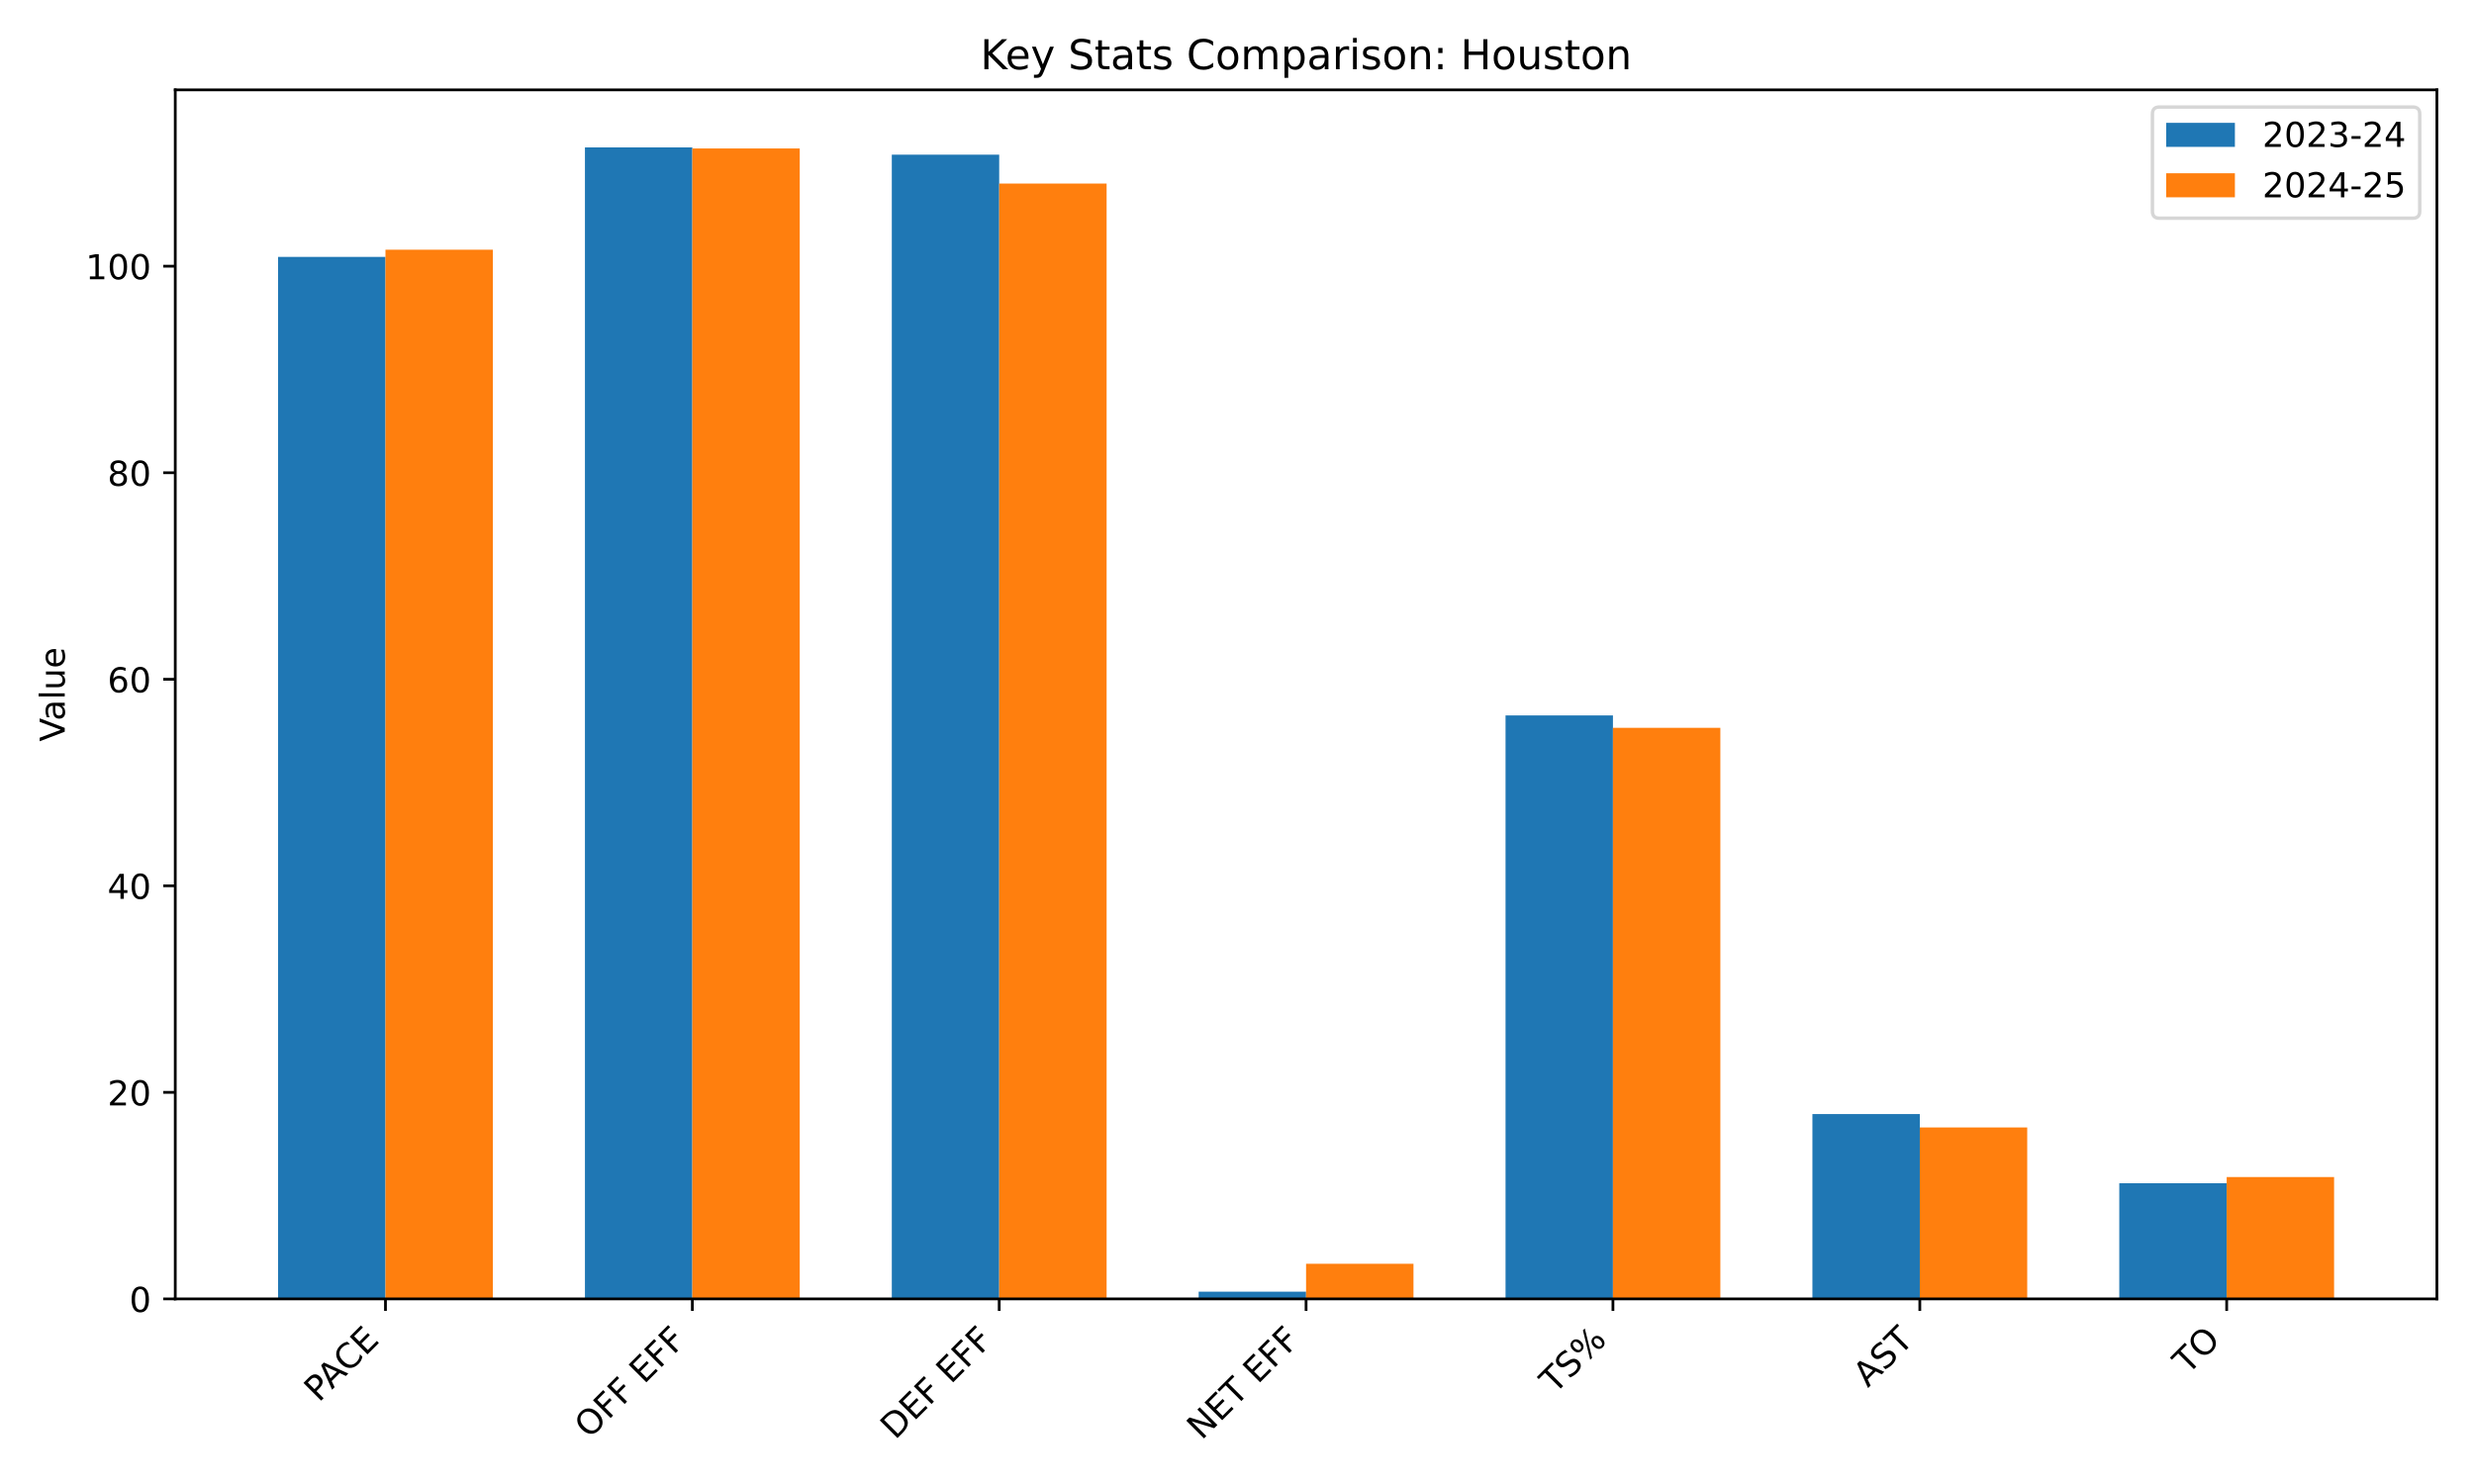
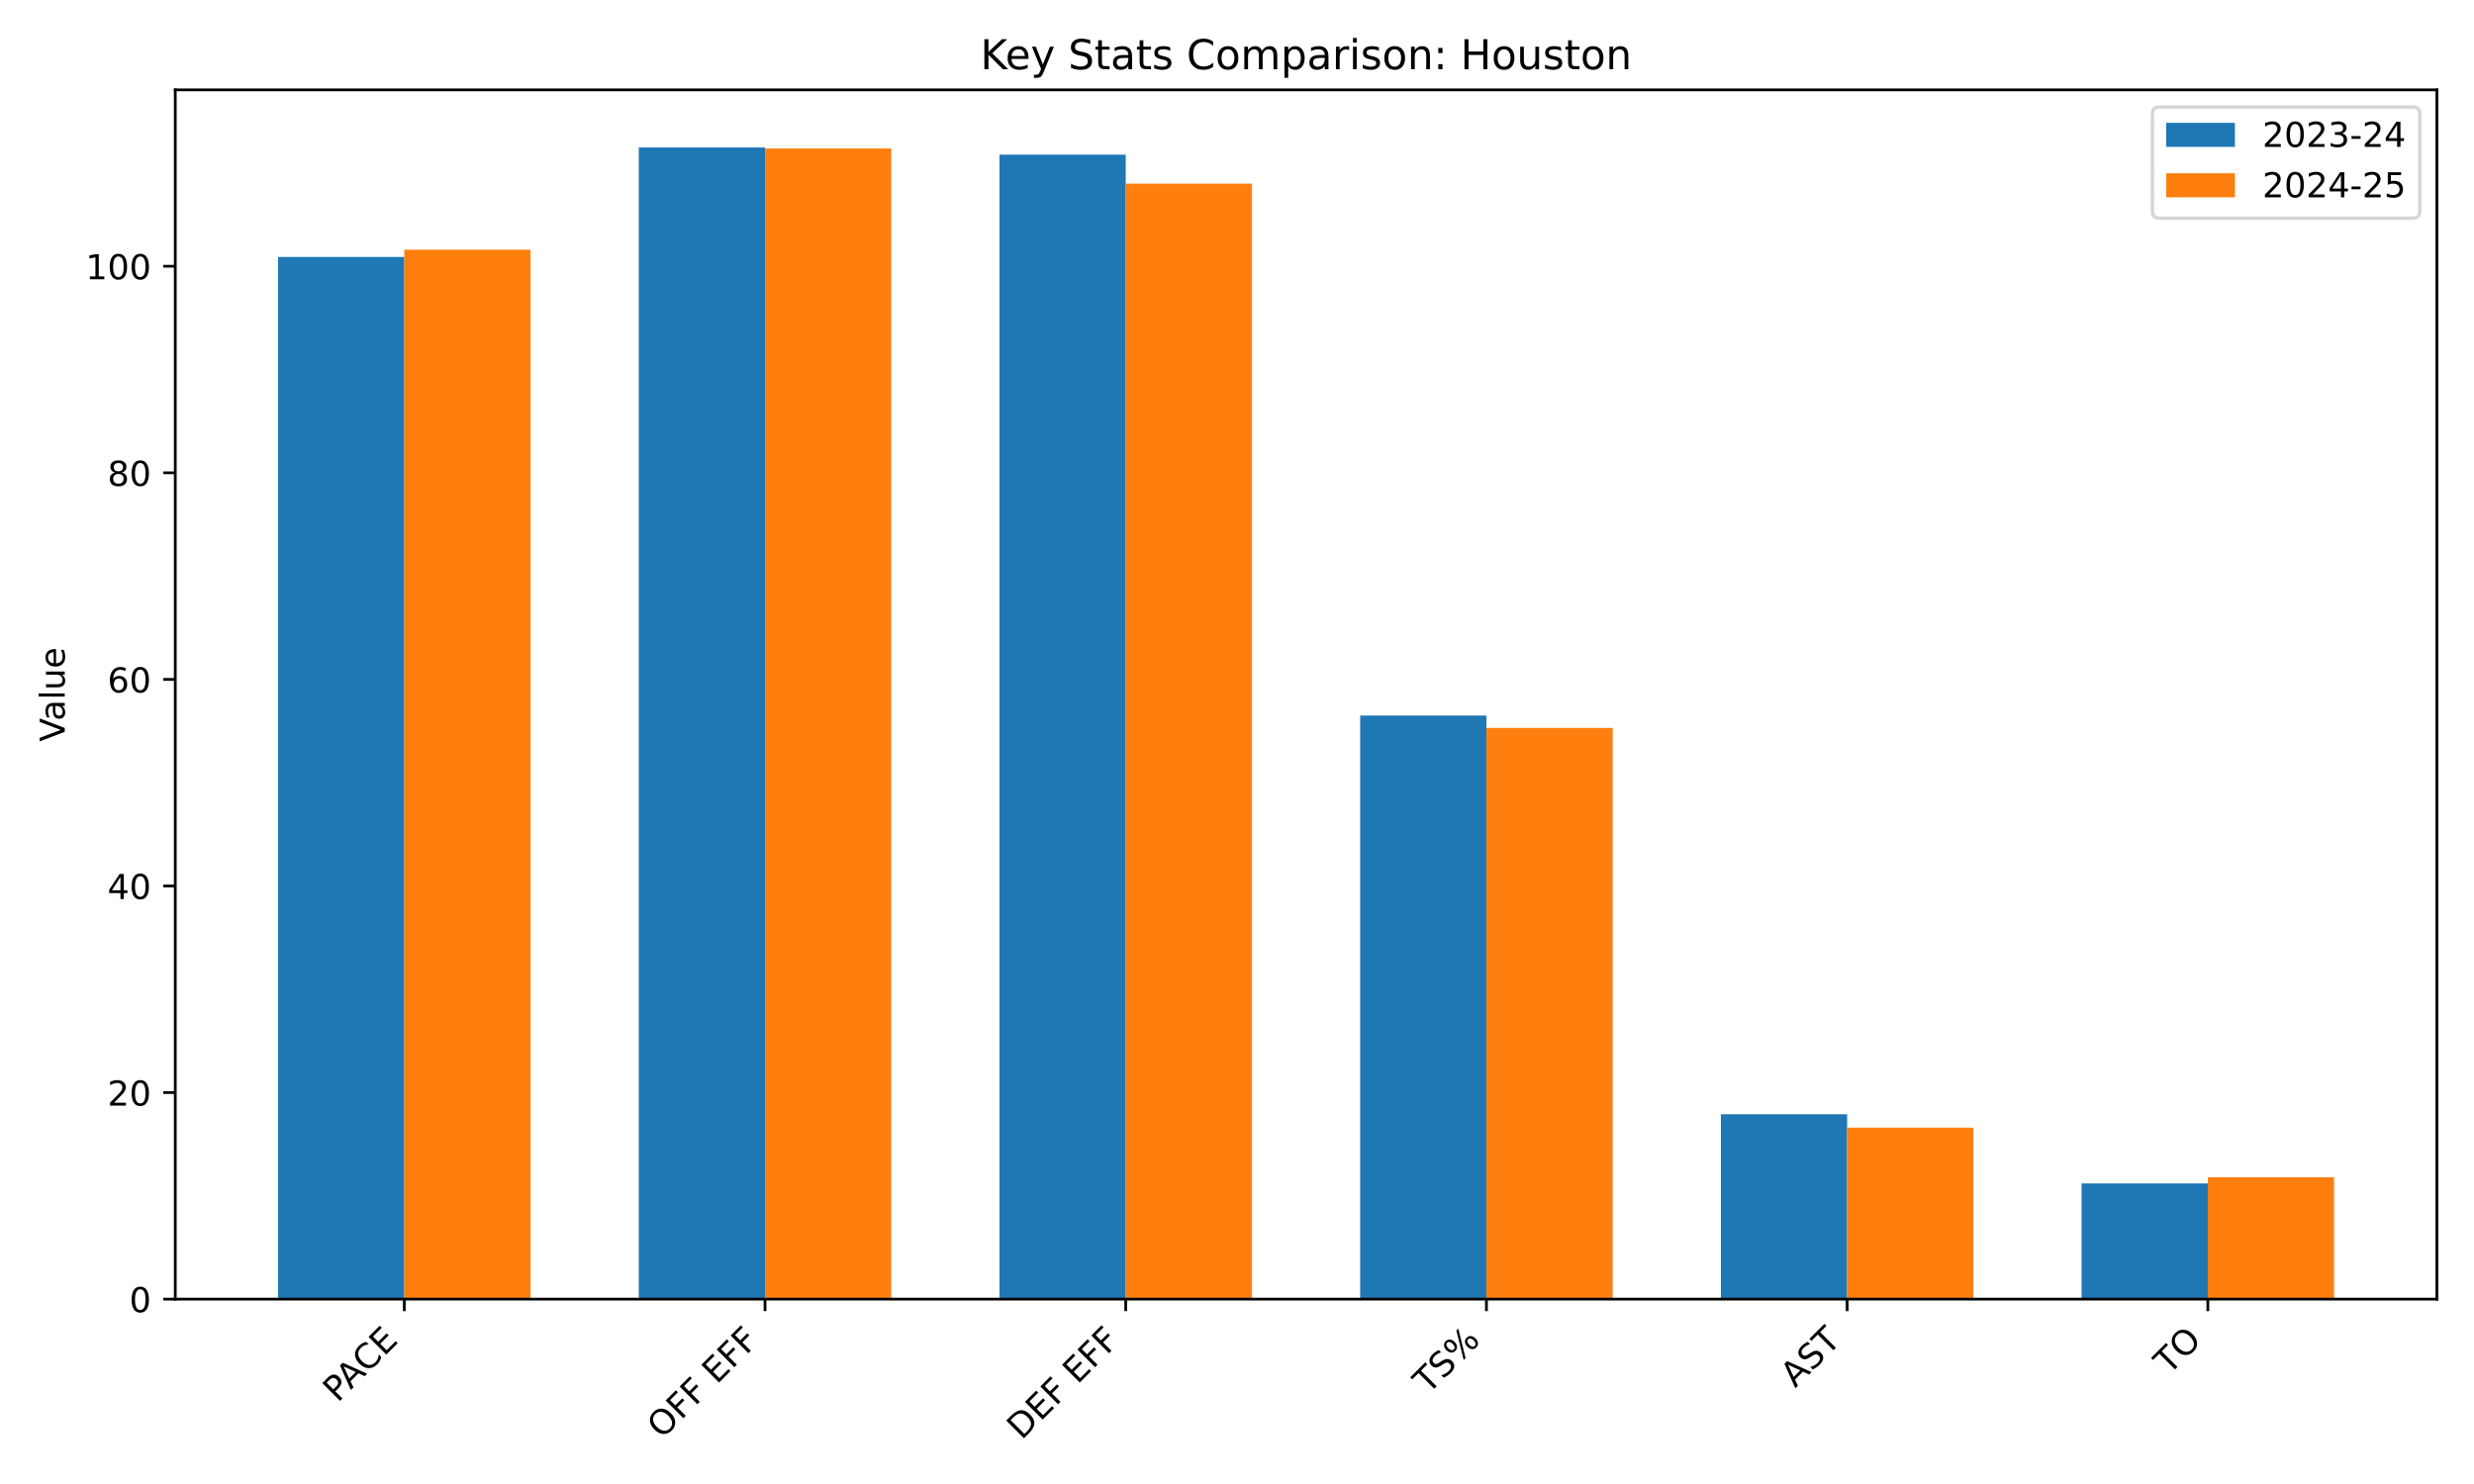
<svg xmlns="http://www.w3.org/2000/svg" xmlns:xlink="http://www.w3.org/1999/xlink" width="720pt" height="432pt" viewBox="0 0 720 432" version="1.1">
  <defs>
    <style type="text/css">*{stroke-linejoin: round; stroke-linecap: butt}</style>
  </defs>
  <g id="figure_1">
    <g id="patch_1">
      <path d="M 0 432  L 720 432  L 720 0  L 0 0  z " style="fill: #ffffff" />
    </g>
    <g id="axes_1">
      <g id="patch_2">
-         <path d="M 51.005 378.116  L 709.2 378.116  L 709.2 26.16  L 51.005 26.16  z " style="fill: #ffffff" />
+         <path d="M 51.005 378.18  L 709.2 378.18  L 709.2 26.16  L 51.005 26.16  z " style="fill: #ffffff" />
      </g>
      <g id="patch_3">
-         <path d="M 80.923 378.116  L 112.181 378.116  L 112.181 74.786  L 80.923 74.786  z " clip-path="url(#pa11c11e664)" style="fill: #1f77b4" />
+         <path d="M 80.923 378.18  L 117.664 378.18  L 117.664 74.795  L 80.923 74.795  z " clip-path="url(#pd65bf6d5e2)" style="fill: #1f77b4" />
      </g>
      <g id="patch_4">
-         <path d="M 170.23 378.116  L 201.488 378.116  L 201.488 42.92  L 170.23 42.92  z " clip-path="url(#pa11c11e664)" style="fill: #1f77b4" />
+         <path d="M 185.898 378.18  L 222.64 378.18  L 222.64 42.923  L 185.898 42.923  z " clip-path="url(#pd65bf6d5e2)" style="fill: #1f77b4" />
      </g>
      <g id="patch_5">
-         <path d="M 259.538 378.116  L 290.795 378.116  L 290.795 45.024  L 259.538 45.024  z " clip-path="url(#pa11c11e664)" style="fill: #1f77b4" />
+         <path d="M 290.874 378.18  L 327.615 378.18  L 327.615 45.028  L 290.874 45.028  z " clip-path="url(#pd65bf6d5e2)" style="fill: #1f77b4" />
      </g>
      <g id="patch_6">
-         <path d="M 348.845 378.116  L 380.103 378.116  L 380.103 376.012  L 348.845 376.012  z " clip-path="url(#pa11c11e664)" style="fill: #1f77b4" />
+         <path d="M 395.849 378.18  L 432.59 378.18  L 432.59 208.296  L 395.849 208.296  z " clip-path="url(#pd65bf6d5e2)" style="fill: #1f77b4" />
      </g>
      <g id="patch_7">
-         <path d="M 438.152 378.116  L 469.41 378.116  L 469.41 208.263  L 438.152 208.263  z " clip-path="url(#pa11c11e664)" style="fill: #1f77b4" />
+         <path d="M 500.824 378.18  L 537.565 378.18  L 537.565 324.358  L 500.824 324.358  z " clip-path="url(#pd65bf6d5e2)" style="fill: #1f77b4" />
      </g>
      <g id="patch_8">
-         <path d="M 527.46 378.116  L 558.717 378.116  L 558.717 324.305  L 527.46 324.305  z " clip-path="url(#pa11c11e664)" style="fill: #1f77b4" />
+         <path d="M 605.799 378.18  L 642.541 378.18  L 642.541 344.504  L 605.799 344.504  z " clip-path="url(#pd65bf6d5e2)" style="fill: #1f77b4" />
      </g>
      <g id="patch_9">
-         <path d="M 616.767 378.116  L 648.024 378.116  L 648.024 344.446  L 616.767 344.446  z " clip-path="url(#pa11c11e664)" style="fill: #1f77b4" />
+         <path d="M 117.664 378.18  L 154.406 378.18  L 154.406 72.69  L 117.664 72.69  z " clip-path="url(#pd65bf6d5e2)" style="fill: #ff7f0e" />
      </g>
      <g id="patch_10">
-         <path d="M 112.181 378.116  L 143.438 378.116  L 143.438 72.682  L 112.181 72.682  z " clip-path="url(#pa11c11e664)" style="fill: #ff7f0e" />
+         <path d="M 222.64 378.18  L 259.381 378.18  L 259.381 43.224  L 222.64 43.224  z " clip-path="url(#pd65bf6d5e2)" style="fill: #ff7f0e" />
      </g>
      <g id="patch_11">
-         <path d="M 201.488 378.116  L 232.745 378.116  L 232.745 43.22  L 201.488 43.22  z " clip-path="url(#pa11c11e664)" style="fill: #ff7f0e" />
+         <path d="M 327.615 378.18  L 364.356 378.18  L 364.356 53.447  L 327.615 53.447  z " clip-path="url(#pd65bf6d5e2)" style="fill: #ff7f0e" />
      </g>
      <g id="patch_12">
-         <path d="M 290.795 378.116  L 322.053 378.116  L 322.053 53.442  L 290.795 53.442  z " clip-path="url(#pa11c11e664)" style="fill: #ff7f0e" />
+         <path d="M 432.59 378.18  L 469.331 378.18  L 469.331 211.904  L 432.59 211.904  z " clip-path="url(#pd65bf6d5e2)" style="fill: #ff7f0e" />
      </g>
      <g id="patch_13">
-         <path d="M 380.103 378.116  L 411.36 378.116  L 411.36 367.895  L 380.103 367.895  z " clip-path="url(#pa11c11e664)" style="fill: #ff7f0e" />
+         <path d="M 537.565 378.18  L 574.307 378.18  L 574.307 328.267  L 537.565 328.267  z " clip-path="url(#pd65bf6d5e2)" style="fill: #ff7f0e" />
      </g>
      <g id="patch_14">
-         <path d="M 469.41 378.116  L 500.667 378.116  L 500.667 211.871  L 469.41 211.871  z " clip-path="url(#pa11c11e664)" style="fill: #ff7f0e" />
-       </g>
-       <g id="patch_15">
-         <path d="M 558.717 378.116  L 589.975 378.116  L 589.975 328.213  L 558.717 328.213  z " clip-path="url(#pa11c11e664)" style="fill: #ff7f0e" />
-       </g>
-       <g id="patch_16">
-         <path d="M 648.024 378.116  L 679.282 378.116  L 679.282 342.643  L 648.024 342.643  z " clip-path="url(#pa11c11e664)" style="fill: #ff7f0e" />
+         <path d="M 642.541 378.18  L 679.282 378.18  L 679.282 342.7  L 642.541 342.7  z " clip-path="url(#pd65bf6d5e2)" style="fill: #ff7f0e" />
      </g>
      <g id="matplotlib.axis_1">
        <g id="xtick_1">
          <g id="line2d_1">
            <defs>
-               <path id="mf150f13d73" d="M 0 0  L 0 3.5  " style="stroke: #000000; stroke-width: 0.8" />
-             </defs>
-             <g>
-               <use xlink:href="#mf150f13d73" x="112.181" y="378.116" style="stroke: #000000; stroke-width: 0.8" />
+               <path id="m85cea68c6e" d="M 0 0  L 0 3.5  " style="stroke: #000000; stroke-width: 0.8" />
+             </defs>
+             <g>
+               <use xlink:href="#m85cea68c6e" x="117.664" y="378.18" style="stroke: #000000; stroke-width: 0.8" />
            </g>
          </g>
          <g id="text_1">
-             <g transform="translate(92.77817 408.421) rotate(-45) scale(0.1 -0.1)">
+             <g transform="translate(98.26196 408.4847) rotate(-45) scale(0.1 -0.1)">
              <defs>
                <path id="DejaVuSans-50" d="M 1259 4147  L 1259 2394  L 2053 2394  Q 2494 2394 2734 2622  Q 2975 2850 2975 3272  Q 2975 3691 2734 3919  Q 2494 4147 2053 4147  L 1259 4147  z M 628 4666  L 2053 4666  Q 2838 4666 3239 4311  Q 3641 3956 3641 3272  Q 3641 2581 3239 2228  Q 2838 1875 2053 1875  L 1259 1875  L 1259 0  L 628 0  L 628 4666  z " transform="scale(0.015625)" />
                <path id="DejaVuSans-41" d="M 2188 4044  L 1331 1722  L 3047 1722  L 2188 4044  z M 1831 4666  L 2547 4666  L 4325 0  L 3669 0  L 3244 1197  L 1141 1197  L 716 0  L 50 0  L 1831 4666  z " transform="scale(0.015625)" />
                <path id="DejaVuSans-43" d="M 4122 4306  L 4122 3641  Q 3803 3938 3442 4084  Q 3081 4231 2675 4231  Q 1875 4231 1450 3742  Q 1025 3253 1025 2328  Q 1025 1406 1450 917  Q 1875 428 2675 428  Q 3081 428 3442 575  Q 3803 722 4122 1019  L 4122 359  Q 3791 134 3420 21  Q 3050 -91 2638 -91  Q 1578 -91 968 557  Q 359 1206 359 2328  Q 359 3453 968 4101  Q 1578 4750 2638 4750  Q 3056 4750 3426 4639  Q 3797 4528 4122 4306  z " transform="scale(0.015625)" />
                <path id="DejaVuSans-45" d="M 628 4666  L 3578 4666  L 3578 4134  L 1259 4134  L 1259 2753  L 3481 2753  L 3481 2222  L 1259 2222  L 1259 531  L 3634 531  L 3634 0  L 628 0  L 628 4666  z " transform="scale(0.015625)" />
              </defs>
              <use xlink:href="#DejaVuSans-50" />
              <use xlink:href="#DejaVuSans-41" transform="translate(53.92773 0)" />
              <use xlink:href="#DejaVuSans-43" transform="translate(120.5859 0)" />
              <use xlink:href="#DejaVuSans-45" transform="translate(190.4102 0)" />
            </g>
          </g>
        </g>
        <g id="xtick_2">
          <g id="line2d_2">
            <g>
-               <use xlink:href="#mf150f13d73" x="201.488" y="378.116" style="stroke: #000000; stroke-width: 0.8" />
+               <use xlink:href="#m85cea68c6e" x="222.64" y="378.18" style="stroke: #000000; stroke-width: 0.8" />
            </g>
          </g>
          <g id="text_2">
-             <g transform="translate(171.4678 419.0387) rotate(-45) scale(0.1 -0.1)">
+             <g transform="translate(192.6196 419.1023) rotate(-45) scale(0.1 -0.1)">
              <defs>
                <path id="DejaVuSans-4f" d="M 2522 4238  Q 1834 4238 1429 3725  Q 1025 3213 1025 2328  Q 1025 1447 1429 934  Q 1834 422 2522 422  Q 3209 422 3611 934  Q 4013 1447 4013 2328  Q 4013 3213 3611 3725  Q 3209 4238 2522 4238  z M 2522 4750  Q 3503 4750 4090 4092  Q 4678 3434 4678 2328  Q 4678 1225 4090 567  Q 3503 -91 2522 -91  Q 1538 -91 948 565  Q 359 1222 359 2328  Q 359 3434 948 4092  Q 1538 4750 2522 4750  z " transform="scale(0.015625)" />
                <path id="DejaVuSans-46" d="M 628 4666  L 3309 4666  L 3309 4134  L 1259 4134  L 1259 2759  L 3109 2759  L 3109 2228  L 1259 2228  L 1259 0  L 628 0  L 628 4666  z " transform="scale(0.015625)" />
                <path id="DejaVuSans-20" transform="scale(0.015625)" />
              </defs>
              <use xlink:href="#DejaVuSans-4f" />
              <use xlink:href="#DejaVuSans-46" transform="translate(78.71094 0)" />
              <use xlink:href="#DejaVuSans-46" transform="translate(136.2305 0)" />
              <use xlink:href="#DejaVuSans-20" transform="translate(193.75 0)" />
              <use xlink:href="#DejaVuSans-45" transform="translate(225.5371 0)" />
              <use xlink:href="#DejaVuSans-46" transform="translate(288.7207 0)" />
              <use xlink:href="#DejaVuSans-46" transform="translate(346.2402 0)" />
            </g>
          </g>
        </g>
        <g id="xtick_3">
          <g id="line2d_3">
            <g>
-               <use xlink:href="#mf150f13d73" x="290.795" y="378.116" style="stroke: #000000; stroke-width: 0.8" />
+               <use xlink:href="#m85cea68c6e" x="327.615" y="378.18" style="stroke: #000000; stroke-width: 0.8" />
            </g>
          </g>
          <g id="text_3">
-             <g transform="translate(260.4956 419.3182) rotate(-45) scale(0.1 -0.1)">
+             <g transform="translate(297.3153 419.3819) rotate(-45) scale(0.1 -0.1)">
              <defs>
                <path id="DejaVuSans-44" d="M 1259 4147  L 1259 519  L 2022 519  Q 2988 519 3436 956  Q 3884 1394 3884 2338  Q 3884 3275 3436 3711  Q 2988 4147 2022 4147  L 1259 4147  z M 628 4666  L 1925 4666  Q 3281 4666 3915 4102  Q 4550 3538 4550 2338  Q 4550 1131 3912 565  Q 3275 0 1925 0  L 628 0  L 628 4666  z " transform="scale(0.015625)" />
              </defs>
              <use xlink:href="#DejaVuSans-44" />
              <use xlink:href="#DejaVuSans-45" transform="translate(77.00195 0)" />
              <use xlink:href="#DejaVuSans-46" transform="translate(140.1855 0)" />
              <use xlink:href="#DejaVuSans-20" transform="translate(197.7051 0)" />
              <use xlink:href="#DejaVuSans-45" transform="translate(229.4922 0)" />
              <use xlink:href="#DejaVuSans-46" transform="translate(292.6758 0)" />
              <use xlink:href="#DejaVuSans-46" transform="translate(350.1953 0)" />
            </g>
          </g>
        </g>
        <g id="xtick_4">
          <g id="line2d_4">
            <g>
-               <use xlink:href="#mf150f13d73" x="380.103" y="378.116" style="stroke: #000000; stroke-width: 0.8" />
+               <use xlink:href="#m85cea68c6e" x="432.59" y="378.18" style="stroke: #000000; stroke-width: 0.8" />
            </g>
          </g>
          <g id="text_4">
-             <g transform="translate(349.7057 419.4154) rotate(-45) scale(0.1 -0.1)">
-               <defs>
-                 <path id="DejaVuSans-4e" d="M 628 4666  L 1478 4666  L 3547 763  L 3547 4666  L 4159 4666  L 4159 0  L 3309 0  L 1241 3903  L 1241 0  L 628 0  L 628 4666  z " transform="scale(0.015625)" />
+             <g transform="translate(415.5931 406.0794) rotate(-45) scale(0.1 -0.1)">
+               <defs>
                <path id="DejaVuSans-54" d="M -19 4666  L 3928 4666  L 3928 4134  L 2272 4134  L 2272 0  L 1638 0  L 1638 4134  L -19 4134  L -19 4666  z " transform="scale(0.015625)" />
-               </defs>
-               <use xlink:href="#DejaVuSans-4e" />
-               <use xlink:href="#DejaVuSans-45" transform="translate(74.80469 0)" />
-               <use xlink:href="#DejaVuSans-54" transform="translate(137.9883 0)" />
-               <use xlink:href="#DejaVuSans-20" transform="translate(199.0723 0)" />
-               <use xlink:href="#DejaVuSans-45" transform="translate(230.8594 0)" />
-               <use xlink:href="#DejaVuSans-46" transform="translate(294.043 0)" />
-               <use xlink:href="#DejaVuSans-46" transform="translate(351.5625 0)" />
-             </g>
-           </g>
-         </g>
-         <g id="xtick_5">
-           <g id="line2d_5">
-             <g>
-               <use xlink:href="#mf150f13d73" x="469.41" y="378.116" style="stroke: #000000; stroke-width: 0.8" />
-             </g>
-           </g>
-           <g id="text_5">
-             <g transform="translate(452.4127 406.0158) rotate(-45) scale(0.1 -0.1)">
-               <defs>
                <path id="DejaVuSans-53" d="M 3425 4513  L 3425 3897  Q 3066 4069 2747 4153  Q 2428 4238 2131 4238  Q 1616 4238 1336 4038  Q 1056 3838 1056 3469  Q 1056 3159 1242 3001  Q 1428 2844 1947 2747  L 2328 2669  Q 3034 2534 3370 2195  Q 3706 1856 3706 1288  Q 3706 609 3251 259  Q 2797 -91 1919 -91  Q 1588 -91 1214 -16  Q 841 59 441 206  L 441 856  Q 825 641 1194 531  Q 1563 422 1919 422  Q 2459 422 2753 634  Q 3047 847 3047 1241  Q 3047 1584 2836 1778  Q 2625 1972 2144 2069  L 1759 2144  Q 1053 2284 737 2584  Q 422 2884 422 3419  Q 422 4038 858 4394  Q 1294 4750 2059 4750  Q 2388 4750 2728 4690  Q 3069 4631 3425 4513  z " transform="scale(0.015625)" />
                <path id="DejaVuSans-25" d="M 4653 2053  Q 4381 2053 4226 1822  Q 4072 1591 4072 1178  Q 4072 772 4226 539  Q 4381 306 4653 306  Q 4919 306 5073 539  Q 5228 772 5228 1178  Q 5228 1588 5073 1820  Q 4919 2053 4653 2053  z M 4653 2450  Q 5147 2450 5437 2106  Q 5728 1763 5728 1178  Q 5728 594 5436 251  Q 5144 -91 4653 -91  Q 4153 -91 3862 251  Q 3572 594 3572 1178  Q 3572 1766 3864 2108  Q 4156 2450 4653 2450  z M 1428 4353  Q 1159 4353 1004 4120  Q 850 3888 850 3481  Q 850 3069 1003 2837  Q 1156 2606 1428 2606  Q 1700 2606 1854 2837  Q 2009 3069 2009 3481  Q 2009 3884 1853 4118  Q 1697 4353 1428 4353  z M 4250 4750  L 4750 4750  L 1831 -91  L 1331 -91  L 4250 4750  z M 1428 4750  Q 1922 4750 2215 4408  Q 2509 4066 2509 3481  Q 2509 2891 2217 2550  Q 1925 2209 1428 2209  Q 931 2209 642 2551  Q 353 2894 353 3481  Q 353 4063 643 4406  Q 934 4750 1428 4750  z " transform="scale(0.015625)" />
              </defs>
              <use xlink:href="#DejaVuSans-54" />
              <use xlink:href="#DejaVuSans-53" transform="translate(61.08398 0)" />
              <use xlink:href="#DejaVuSans-25" transform="translate(124.5605 0)" />
            </g>
          </g>
        </g>
-         <g id="xtick_6">
-           <g id="line2d_6">
-             <g>
-               <use xlink:href="#mf150f13d73" x="558.717" y="378.116" style="stroke: #000000; stroke-width: 0.8" />
-             </g>
-           </g>
-           <g id="text_6">
-             <g transform="translate(543.6016 404.1342) rotate(-45) scale(0.1 -0.1)">
+         <g id="xtick_5">
+           <g id="line2d_5">
+             <g>
+               <use xlink:href="#m85cea68c6e" x="537.565" y="378.18" style="stroke: #000000; stroke-width: 0.8" />
+             </g>
+           </g>
+           <g id="text_5">
+             <g transform="translate(522.4499 404.1978) rotate(-45) scale(0.1 -0.1)">
              <use xlink:href="#DejaVuSans-41" />
              <use xlink:href="#DejaVuSans-53" transform="translate(68.4082 0)" />
              <use xlink:href="#DejaVuSans-54" transform="translate(131.8848 0)" />
            </g>
          </g>
        </g>
-         <g id="xtick_7">
-           <g id="line2d_7">
-             <g>
-               <use xlink:href="#mf150f13d73" x="648.024" y="378.116" style="stroke: #000000; stroke-width: 0.8" />
-             </g>
-           </g>
-           <g id="text_7">
-             <g transform="translate(636.6688 400.3744) rotate(-45) scale(0.1 -0.1)">
+         <g id="xtick_6">
+           <g id="line2d_6">
+             <g>
+               <use xlink:href="#m85cea68c6e" x="642.541" y="378.18" style="stroke: #000000; stroke-width: 0.8" />
+             </g>
+           </g>
+           <g id="text_6">
+             <g transform="translate(631.185 400.438) rotate(-45) scale(0.1 -0.1)">
              <use xlink:href="#DejaVuSans-54" />
              <use xlink:href="#DejaVuSans-4f" transform="translate(61.08398 0)" />
            </g>
          </g>
        </g>
      </g>
      <g id="matplotlib.axis_2">
        <g id="ytick_1">
+           <g id="line2d_7">
+             <defs>
+               <path id="m87bd75da89" d="M 0 0  L -3.5 0  " style="stroke: #000000; stroke-width: 0.8" />
+             </defs>
+             <g>
+               <use xlink:href="#m87bd75da89" x="51.005" y="378.18" style="stroke: #000000; stroke-width: 0.8" />
+             </g>
+           </g>
+           <g id="text_7">
+             <g transform="translate(37.6425 381.9792) scale(0.1 -0.1)">
+               <defs>
+                 <path id="DejaVuSans-30" d="M 2034 4250  Q 1547 4250 1301 3770  Q 1056 3291 1056 2328  Q 1056 1369 1301 889  Q 1547 409 2034 409  Q 2525 409 2770 889  Q 3016 1369 3016 2328  Q 3016 3291 2770 3770  Q 2525 4250 2034 4250  z M 2034 4750  Q 2819 4750 3233 4129  Q 3647 3509 3647 2328  Q 3647 1150 3233 529  Q 2819 -91 2034 -91  Q 1250 -91 836 529  Q 422 1150 422 2328  Q 422 3509 836 4129  Q 1250 4750 2034 4750  z " transform="scale(0.015625)" />
+               </defs>
+               <use xlink:href="#DejaVuSans-30" />
+             </g>
+           </g>
+         </g>
+         <g id="ytick_2">
          <g id="line2d_8">
-             <defs>
-               <path id="m38388522ef" d="M 0 0  L -3.5 0  " style="stroke: #000000; stroke-width: 0.8" />
-             </defs>
-             <g>
-               <use xlink:href="#m38388522ef" x="51.005" y="378.116" style="stroke: #000000; stroke-width: 0.8" />
+             <g>
+               <use xlink:href="#m87bd75da89" x="51.005" y="318.044" style="stroke: #000000; stroke-width: 0.8" />
            </g>
          </g>
          <g id="text_8">
-             <g transform="translate(37.6425 381.9156) scale(0.1 -0.1)">
-               <defs>
-                 <path id="DejaVuSans-30" d="M 2034 4250  Q 1547 4250 1301 3770  Q 1056 3291 1056 2328  Q 1056 1369 1301 889  Q 1547 409 2034 409  Q 2525 409 2770 889  Q 3016 1369 3016 2328  Q 3016 3291 2770 3770  Q 2525 4250 2034 4250  z M 2034 4750  Q 2819 4750 3233 4129  Q 3647 3509 3647 2328  Q 3647 1150 3233 529  Q 2819 -91 2034 -91  Q 1250 -91 836 529  Q 422 1150 422 2328  Q 422 3509 836 4129  Q 1250 4750 2034 4750  z " transform="scale(0.015625)" />
-               </defs>
-               <use xlink:href="#DejaVuSans-30" />
-             </g>
-           </g>
-         </g>
-         <g id="ytick_2">
+             <g transform="translate(31.28 321.8434) scale(0.1 -0.1)">
+               <defs>
+                 <path id="DejaVuSans-32" d="M 1228 531  L 3431 531  L 3431 0  L 469 0  L 469 531  Q 828 903 1448 1529  Q 2069 2156 2228 2338  Q 2531 2678 2651 2914  Q 2772 3150 2772 3378  Q 2772 3750 2511 3984  Q 2250 4219 1831 4219  Q 1534 4219 1204 4116  Q 875 4013 500 3803  L 500 4441  Q 881 4594 1212 4672  Q 1544 4750 1819 4750  Q 2544 4750 2975 4387  Q 3406 4025 3406 3419  Q 3406 3131 3298 2873  Q 3191 2616 2906 2266  Q 2828 2175 2409 1742  Q 1991 1309 1228 531  z " transform="scale(0.015625)" />
+               </defs>
+               <use xlink:href="#DejaVuSans-32" />
+               <use xlink:href="#DejaVuSans-30" transform="translate(63.62305 0)" />
+             </g>
+           </g>
+         </g>
+         <g id="ytick_3">
          <g id="line2d_9">
            <g>
-               <use xlink:href="#m38388522ef" x="51.005" y="317.991" style="stroke: #000000; stroke-width: 0.8" />
+               <use xlink:href="#m87bd75da89" x="51.005" y="257.908" style="stroke: #000000; stroke-width: 0.8" />
            </g>
          </g>
          <g id="text_9">
-             <g transform="translate(31.28 321.7906) scale(0.1 -0.1)">
-               <defs>
-                 <path id="DejaVuSans-32" d="M 1228 531  L 3431 531  L 3431 0  L 469 0  L 469 531  Q 828 903 1448 1529  Q 2069 2156 2228 2338  Q 2531 2678 2651 2914  Q 2772 3150 2772 3378  Q 2772 3750 2511 3984  Q 2250 4219 1831 4219  Q 1534 4219 1204 4116  Q 875 4013 500 3803  L 500 4441  Q 881 4594 1212 4672  Q 1544 4750 1819 4750  Q 2544 4750 2975 4387  Q 3406 4025 3406 3419  Q 3406 3131 3298 2873  Q 3191 2616 2906 2266  Q 2828 2175 2409 1742  Q 1991 1309 1228 531  z " transform="scale(0.015625)" />
-               </defs>
-               <use xlink:href="#DejaVuSans-32" />
-               <use xlink:href="#DejaVuSans-30" transform="translate(63.62305 0)" />
-             </g>
-           </g>
-         </g>
-         <g id="ytick_3">
+             <g transform="translate(31.28 261.7076) scale(0.1 -0.1)">
+               <defs>
+                 <path id="DejaVuSans-34" d="M 2419 4116  L 825 1625  L 2419 1625  L 2419 4116  z M 2253 4666  L 3047 4666  L 3047 1625  L 3713 1625  L 3713 1100  L 3047 1100  L 3047 0  L 2419 0  L 2419 1100  L 313 1100  L 313 1709  L 2253 4666  z " transform="scale(0.015625)" />
+               </defs>
+               <use xlink:href="#DejaVuSans-34" />
+               <use xlink:href="#DejaVuSans-30" transform="translate(63.62305 0)" />
+             </g>
+           </g>
+         </g>
+         <g id="ytick_4">
          <g id="line2d_10">
            <g>
-               <use xlink:href="#m38388522ef" x="51.005" y="257.866" style="stroke: #000000; stroke-width: 0.8" />
+               <use xlink:href="#m87bd75da89" x="51.005" y="197.773" style="stroke: #000000; stroke-width: 0.8" />
            </g>
          </g>
          <g id="text_10">
-             <g transform="translate(31.28 261.6657) scale(0.1 -0.1)">
-               <defs>
-                 <path id="DejaVuSans-34" d="M 2419 4116  L 825 1625  L 2419 1625  L 2419 4116  z M 2253 4666  L 3047 4666  L 3047 1625  L 3713 1625  L 3713 1100  L 3047 1100  L 3047 0  L 2419 0  L 2419 1100  L 313 1100  L 313 1709  L 2253 4666  z " transform="scale(0.015625)" />
-               </defs>
-               <use xlink:href="#DejaVuSans-34" />
-               <use xlink:href="#DejaVuSans-30" transform="translate(63.62305 0)" />
-             </g>
-           </g>
-         </g>
-         <g id="ytick_4">
+             <g transform="translate(31.28 201.5718) scale(0.1 -0.1)">
+               <defs>
+                 <path id="DejaVuSans-36" d="M 2113 2584  Q 1688 2584 1439 2293  Q 1191 2003 1191 1497  Q 1191 994 1439 701  Q 1688 409 2113 409  Q 2538 409 2786 701  Q 3034 994 3034 1497  Q 3034 2003 2786 2293  Q 2538 2584 2113 2584  z M 3366 4563  L 3366 3988  Q 3128 4100 2886 4159  Q 2644 4219 2406 4219  Q 1781 4219 1451 3797  Q 1122 3375 1075 2522  Q 1259 2794 1537 2939  Q 1816 3084 2150 3084  Q 2853 3084 3261 2657  Q 3669 2231 3669 1497  Q 3669 778 3244 343  Q 2819 -91 2113 -91  Q 1303 -91 875 529  Q 447 1150 447 2328  Q 447 3434 972 4092  Q 1497 4750 2381 4750  Q 2619 4750 2861 4703  Q 3103 4656 3366 4563  z " transform="scale(0.015625)" />
+               </defs>
+               <use xlink:href="#DejaVuSans-36" />
+               <use xlink:href="#DejaVuSans-30" transform="translate(63.62305 0)" />
+             </g>
+           </g>
+         </g>
+         <g id="ytick_5">
          <g id="line2d_11">
            <g>
-               <use xlink:href="#m38388522ef" x="51.005" y="197.742" style="stroke: #000000; stroke-width: 0.8" />
+               <use xlink:href="#m87bd75da89" x="51.005" y="137.637" style="stroke: #000000; stroke-width: 0.8" />
            </g>
          </g>
          <g id="text_11">
-             <g transform="translate(31.28 201.5408) scale(0.1 -0.1)">
-               <defs>
-                 <path id="DejaVuSans-36" d="M 2113 2584  Q 1688 2584 1439 2293  Q 1191 2003 1191 1497  Q 1191 994 1439 701  Q 1688 409 2113 409  Q 2538 409 2786 701  Q 3034 994 3034 1497  Q 3034 2003 2786 2293  Q 2538 2584 2113 2584  z M 3366 4563  L 3366 3988  Q 3128 4100 2886 4159  Q 2644 4219 2406 4219  Q 1781 4219 1451 3797  Q 1122 3375 1075 2522  Q 1259 2794 1537 2939  Q 1816 3084 2150 3084  Q 2853 3084 3261 2657  Q 3669 2231 3669 1497  Q 3669 778 3244 343  Q 2819 -91 2113 -91  Q 1303 -91 875 529  Q 447 1150 447 2328  Q 447 3434 972 4092  Q 1497 4750 2381 4750  Q 2619 4750 2861 4703  Q 3103 4656 3366 4563  z " transform="scale(0.015625)" />
-               </defs>
-               <use xlink:href="#DejaVuSans-36" />
-               <use xlink:href="#DejaVuSans-30" transform="translate(63.62305 0)" />
-             </g>
-           </g>
-         </g>
-         <g id="ytick_5">
+             <g transform="translate(31.28 141.436) scale(0.1 -0.1)">
+               <defs>
+                 <path id="DejaVuSans-38" d="M 2034 2216  Q 1584 2216 1326 1975  Q 1069 1734 1069 1313  Q 1069 891 1326 650  Q 1584 409 2034 409  Q 2484 409 2743 651  Q 3003 894 3003 1313  Q 3003 1734 2745 1975  Q 2488 2216 2034 2216  z M 1403 2484  Q 997 2584 770 2862  Q 544 3141 544 3541  Q 544 4100 942 4425  Q 1341 4750 2034 4750  Q 2731 4750 3128 4425  Q 3525 4100 3525 3541  Q 3525 3141 3298 2862  Q 3072 2584 2669 2484  Q 3125 2378 3379 2068  Q 3634 1759 3634 1313  Q 3634 634 3220 271  Q 2806 -91 2034 -91  Q 1263 -91 848 271  Q 434 634 434 1313  Q 434 1759 690 2068  Q 947 2378 1403 2484  z M 1172 3481  Q 1172 3119 1398 2916  Q 1625 2713 2034 2713  Q 2441 2713 2670 2916  Q 2900 3119 2900 3481  Q 2900 3844 2670 4047  Q 2441 4250 2034 4250  Q 1625 4250 1398 4047  Q 1172 3844 1172 3481  z " transform="scale(0.015625)" />
+               </defs>
+               <use xlink:href="#DejaVuSans-38" />
+               <use xlink:href="#DejaVuSans-30" transform="translate(63.62305 0)" />
+             </g>
+           </g>
+         </g>
+         <g id="ytick_6">
          <g id="line2d_12">
            <g>
-               <use xlink:href="#m38388522ef" x="51.005" y="137.617" style="stroke: #000000; stroke-width: 0.8" />
+               <use xlink:href="#m87bd75da89" x="51.005" y="77.501" style="stroke: #000000; stroke-width: 0.8" />
            </g>
          </g>
          <g id="text_12">
-             <g transform="translate(31.28 141.4158) scale(0.1 -0.1)">
-               <defs>
-                 <path id="DejaVuSans-38" d="M 2034 2216  Q 1584 2216 1326 1975  Q 1069 1734 1069 1313  Q 1069 891 1326 650  Q 1584 409 2034 409  Q 2484 409 2743 651  Q 3003 894 3003 1313  Q 3003 1734 2745 1975  Q 2488 2216 2034 2216  z M 1403 2484  Q 997 2584 770 2862  Q 544 3141 544 3541  Q 544 4100 942 4425  Q 1341 4750 2034 4750  Q 2731 4750 3128 4425  Q 3525 4100 3525 3541  Q 3525 3141 3298 2862  Q 3072 2584 2669 2484  Q 3125 2378 3379 2068  Q 3634 1759 3634 1313  Q 3634 634 3220 271  Q 2806 -91 2034 -91  Q 1263 -91 848 271  Q 434 634 434 1313  Q 434 1759 690 2068  Q 947 2378 1403 2484  z M 1172 3481  Q 1172 3119 1398 2916  Q 1625 2713 2034 2713  Q 2441 2713 2670 2916  Q 2900 3119 2900 3481  Q 2900 3844 2670 4047  Q 2441 4250 2034 4250  Q 1625 4250 1398 4047  Q 1172 3844 1172 3481  z " transform="scale(0.015625)" />
-               </defs>
-               <use xlink:href="#DejaVuSans-38" />
-               <use xlink:href="#DejaVuSans-30" transform="translate(63.62305 0)" />
-             </g>
-           </g>
-         </g>
-         <g id="ytick_6">
-           <g id="line2d_13">
-             <g>
-               <use xlink:href="#m38388522ef" x="51.005" y="77.492" style="stroke: #000000; stroke-width: 0.8" />
-             </g>
-           </g>
-           <g id="text_13">
-             <g transform="translate(24.9175 81.29088) scale(0.1 -0.1)">
+             <g transform="translate(24.9175 81.30016) scale(0.1 -0.1)">
              <defs>
                <path id="DejaVuSans-31" d="M 794 531  L 1825 531  L 1825 4091  L 703 3866  L 703 4441  L 1819 4666  L 2450 4666  L 2450 531  L 3481 531  L 3481 0  L 794 0  L 794 531  z " transform="scale(0.015625)" />
              </defs>
              <use xlink:href="#DejaVuSans-31" />
              <use xlink:href="#DejaVuSans-30" transform="translate(63.62305 0)" />
              <use xlink:href="#DejaVuSans-30" transform="translate(127.2461 0)" />
            </g>
          </g>
        </g>
-         <g id="text_14">
-           <g transform="translate(18.83781 215.8694) rotate(-90) scale(0.1 -0.1)">
+         <g id="text_13">
+           <g transform="translate(18.83781 215.9012) rotate(-90) scale(0.1 -0.1)">
            <defs>
              <path id="DejaVuSans-56" d="M 1831 0  L 50 4666  L 709 4666  L 2188 738  L 3669 4666  L 4325 4666  L 2547 0  L 1831 0  z " transform="scale(0.015625)" />
              <path id="DejaVuSans-61" d="M 2194 1759  Q 1497 1759 1228 1600  Q 959 1441 959 1056  Q 959 750 1161 570  Q 1363 391 1709 391  Q 2188 391 2477 730  Q 2766 1069 2766 1631  L 2766 1759  L 2194 1759  z M 3341 1997  L 3341 0  L 2766 0  L 2766 531  Q 2569 213 2275 61  Q 1981 -91 1556 -91  Q 1019 -91 701 211  Q 384 513 384 1019  Q 384 1609 779 1909  Q 1175 2209 1959 2209  L 2766 2209  L 2766 2266  Q 2766 2663 2505 2880  Q 2244 3097 1772 3097  Q 1472 3097 1187 3025  Q 903 2953 641 2809  L 641 3341  Q 956 3463 1253 3523  Q 1550 3584 1831 3584  Q 2591 3584 2966 3190  Q 3341 2797 3341 1997  z " transform="scale(0.015625)" />
              <path id="DejaVuSans-6c" d="M 603 4863  L 1178 4863  L 1178 0  L 603 0  L 603 4863  z " transform="scale(0.015625)" />
              <path id="DejaVuSans-75" d="M 544 1381  L 544 3500  L 1119 3500  L 1119 1403  Q 1119 906 1312 657  Q 1506 409 1894 409  Q 2359 409 2629 706  Q 2900 1003 2900 1516  L 2900 3500  L 3475 3500  L 3475 0  L 2900 0  L 2900 538  Q 2691 219 2414 64  Q 2138 -91 1772 -91  Q 1169 -91 856 284  Q 544 659 544 1381  z M 1991 3584  L 1991 3584  z " transform="scale(0.015625)" />
              <path id="DejaVuSans-65" d="M 3597 1894  L 3597 1613  L 953 1613  Q 991 1019 1311 708  Q 1631 397 2203 397  Q 2534 397 2845 478  Q 3156 559 3463 722  L 3463 178  Q 3153 47 2828 -22  Q 2503 -91 2169 -91  Q 1331 -91 842 396  Q 353 884 353 1716  Q 353 2575 817 3079  Q 1281 3584 2069 3584  Q 2775 3584 3186 3129  Q 3597 2675 3597 1894  z M 3022 2063  Q 3016 2534 2758 2815  Q 2500 3097 2075 3097  Q 1594 3097 1305 2825  Q 1016 2553 972 2059  L 3022 2063  z " transform="scale(0.015625)" />
            </defs>
            <use xlink:href="#DejaVuSans-56" />
            <use xlink:href="#DejaVuSans-61" transform="translate(60.6582 0)" />
            <use xlink:href="#DejaVuSans-6c" transform="translate(121.9375 0)" />
            <use xlink:href="#DejaVuSans-75" transform="translate(149.7207 0)" />
            <use xlink:href="#DejaVuSans-65" transform="translate(213.0996 0)" />
          </g>
        </g>
      </g>
+       <g id="patch_15">
+         <path d="M 51.005 378.18  L 51.005 26.16  " style="fill: none; stroke: #000000; stroke-width: 0.8; stroke-linejoin: miter; stroke-linecap: square" />
+       </g>
+       <g id="patch_16">
+         <path d="M 709.2 378.18  L 709.2 26.16  " style="fill: none; stroke: #000000; stroke-width: 0.8; stroke-linejoin: miter; stroke-linecap: square" />
+       </g>
      <g id="patch_17">
-         <path d="M 51.005 378.116  L 51.005 26.16  " style="fill: none; stroke: #000000; stroke-width: 0.8; stroke-linejoin: miter; stroke-linecap: square" />
+         <path d="M 51.005 378.18  L 709.2 378.18  " style="fill: none; stroke: #000000; stroke-width: 0.8; stroke-linejoin: miter; stroke-linecap: square" />
      </g>
      <g id="patch_18">
-         <path d="M 709.2 378.116  L 709.2 26.16  " style="fill: none; stroke: #000000; stroke-width: 0.8; stroke-linejoin: miter; stroke-linecap: square" />
-       </g>
-       <g id="patch_19">
-         <path d="M 51.005 378.116  L 709.2 378.116  " style="fill: none; stroke: #000000; stroke-width: 0.8; stroke-linejoin: miter; stroke-linecap: square" />
-       </g>
-       <g id="patch_20">
        <path d="M 51.005 26.16  L 709.2 26.16  " style="fill: none; stroke: #000000; stroke-width: 0.8; stroke-linejoin: miter; stroke-linecap: square" />
      </g>
-       <g id="text_15">
+       <g id="text_14">
        <g transform="translate(285.3053 20.16) scale(0.12 -0.12)">
          <defs>
            <path id="DejaVuSans-4b" d="M 628 4666  L 1259 4666  L 1259 2694  L 3353 4666  L 4166 4666  L 1850 2491  L 4331 0  L 3500 0  L 1259 2247  L 1259 0  L 628 0  L 628 4666  z " transform="scale(0.015625)" />
            <path id="DejaVuSans-79" d="M 2059 -325  Q 1816 -950 1584 -1140  Q 1353 -1331 966 -1331  L 506 -1331  L 506 -850  L 844 -850  Q 1081 -850 1212 -737  Q 1344 -625 1503 -206  L 1606 56  L 191 3500  L 800 3500  L 1894 763  L 2988 3500  L 3597 3500  L 2059 -325  z " transform="scale(0.015625)" />
            <path id="DejaVuSans-74" d="M 1172 4494  L 1172 3500  L 2356 3500  L 2356 3053  L 1172 3053  L 1172 1153  Q 1172 725 1289 603  Q 1406 481 1766 481  L 2356 481  L 2356 0  L 1766 0  Q 1100 0 847 248  Q 594 497 594 1153  L 594 3053  L 172 3053  L 172 3500  L 594 3500  L 594 4494  L 1172 4494  z " transform="scale(0.015625)" />
            <path id="DejaVuSans-73" d="M 2834 3397  L 2834 2853  Q 2591 2978 2328 3040  Q 2066 3103 1784 3103  Q 1356 3103 1142 2972  Q 928 2841 928 2578  Q 928 2378 1081 2264  Q 1234 2150 1697 2047  L 1894 2003  Q 2506 1872 2764 1633  Q 3022 1394 3022 966  Q 3022 478 2636 193  Q 2250 -91 1575 -91  Q 1294 -91 989 -36  Q 684 19 347 128  L 347 722  Q 666 556 975 473  Q 1284 391 1588 391  Q 1994 391 2212 530  Q 2431 669 2431 922  Q 2431 1156 2273 1281  Q 2116 1406 1581 1522  L 1381 1569  Q 847 1681 609 1914  Q 372 2147 372 2553  Q 372 3047 722 3315  Q 1072 3584 1716 3584  Q 2034 3584 2315 3537  Q 2597 3491 2834 3397  z " transform="scale(0.015625)" />
            <path id="DejaVuSans-6f" d="M 1959 3097  Q 1497 3097 1228 2736  Q 959 2375 959 1747  Q 959 1119 1226 758  Q 1494 397 1959 397  Q 2419 397 2687 759  Q 2956 1122 2956 1747  Q 2956 2369 2687 2733  Q 2419 3097 1959 3097  z M 1959 3584  Q 2709 3584 3137 3096  Q 3566 2609 3566 1747  Q 3566 888 3137 398  Q 2709 -91 1959 -91  Q 1206 -91 779 398  Q 353 888 353 1747  Q 353 2609 779 3096  Q 1206 3584 1959 3584  z " transform="scale(0.015625)" />
            <path id="DejaVuSans-6d" d="M 3328 2828  Q 3544 3216 3844 3400  Q 4144 3584 4550 3584  Q 5097 3584 5394 3201  Q 5691 2819 5691 2113  L 5691 0  L 5113 0  L 5113 2094  Q 5113 2597 4934 2840  Q 4756 3084 4391 3084  Q 3944 3084 3684 2787  Q 3425 2491 3425 1978  L 3425 0  L 2847 0  L 2847 2094  Q 2847 2600 2669 2842  Q 2491 3084 2119 3084  Q 1678 3084 1418 2786  Q 1159 2488 1159 1978  L 1159 0  L 581 0  L 581 3500  L 1159 3500  L 1159 2956  Q 1356 3278 1631 3431  Q 1906 3584 2284 3584  Q 2666 3584 2933 3390  Q 3200 3197 3328 2828  z " transform="scale(0.015625)" />
            <path id="DejaVuSans-70" d="M 1159 525  L 1159 -1331  L 581 -1331  L 581 3500  L 1159 3500  L 1159 2969  Q 1341 3281 1617 3432  Q 1894 3584 2278 3584  Q 2916 3584 3314 3078  Q 3713 2572 3713 1747  Q 3713 922 3314 415  Q 2916 -91 2278 -91  Q 1894 -91 1617 61  Q 1341 213 1159 525  z M 3116 1747  Q 3116 2381 2855 2742  Q 2594 3103 2138 3103  Q 1681 3103 1420 2742  Q 1159 2381 1159 1747  Q 1159 1113 1420 752  Q 1681 391 2138 391  Q 2594 391 2855 752  Q 3116 1113 3116 1747  z " transform="scale(0.015625)" />
            <path id="DejaVuSans-72" d="M 2631 2963  Q 2534 3019 2420 3045  Q 2306 3072 2169 3072  Q 1681 3072 1420 2755  Q 1159 2438 1159 1844  L 1159 0  L 581 0  L 581 3500  L 1159 3500  L 1159 2956  Q 1341 3275 1631 3429  Q 1922 3584 2338 3584  Q 2397 3584 2469 3576  Q 2541 3569 2628 3553  L 2631 2963  z " transform="scale(0.015625)" />
            <path id="DejaVuSans-69" d="M 603 3500  L 1178 3500  L 1178 0  L 603 0  L 603 3500  z M 603 4863  L 1178 4863  L 1178 4134  L 603 4134  L 603 4863  z " transform="scale(0.015625)" />
            <path id="DejaVuSans-6e" d="M 3513 2113  L 3513 0  L 2938 0  L 2938 2094  Q 2938 2591 2744 2837  Q 2550 3084 2163 3084  Q 1697 3084 1428 2787  Q 1159 2491 1159 1978  L 1159 0  L 581 0  L 581 3500  L 1159 3500  L 1159 2956  Q 1366 3272 1645 3428  Q 1925 3584 2291 3584  Q 2894 3584 3203 3211  Q 3513 2838 3513 2113  z " transform="scale(0.015625)" />
            <path id="DejaVuSans-3a" d="M 750 794  L 1409 794  L 1409 0  L 750 0  L 750 794  z M 750 3309  L 1409 3309  L 1409 2516  L 750 2516  L 750 3309  z " transform="scale(0.015625)" />
            <path id="DejaVuSans-48" d="M 628 4666  L 1259 4666  L 1259 2753  L 3553 2753  L 3553 4666  L 4184 4666  L 4184 0  L 3553 0  L 3553 2222  L 1259 2222  L 1259 0  L 628 0  L 628 4666  z " transform="scale(0.015625)" />
          </defs>
          <use xlink:href="#DejaVuSans-4b" />
          <use xlink:href="#DejaVuSans-65" transform="translate(60.57617 0)" />
          <use xlink:href="#DejaVuSans-79" transform="translate(122.0996 0)" />
          <use xlink:href="#DejaVuSans-20" transform="translate(181.2793 0)" />
          <use xlink:href="#DejaVuSans-53" transform="translate(213.0664 0)" />
          <use xlink:href="#DejaVuSans-74" transform="translate(276.543 0)" />
          <use xlink:href="#DejaVuSans-61" transform="translate(315.752 0)" />
          <use xlink:href="#DejaVuSans-74" transform="translate(377.0312 0)" />
          <use xlink:href="#DejaVuSans-73" transform="translate(416.2402 0)" />
          <use xlink:href="#DejaVuSans-20" transform="translate(468.3398 0)" />
          <use xlink:href="#DejaVuSans-43" transform="translate(500.127 0)" />
          <use xlink:href="#DejaVuSans-6f" transform="translate(569.9512 0)" />
          <use xlink:href="#DejaVuSans-6d" transform="translate(631.1328 0)" />
          <use xlink:href="#DejaVuSans-70" transform="translate(728.5449 0)" />
          <use xlink:href="#DejaVuSans-61" transform="translate(792.0215 0)" />
          <use xlink:href="#DejaVuSans-72" transform="translate(853.3008 0)" />
          <use xlink:href="#DejaVuSans-69" transform="translate(894.4141 0)" />
          <use xlink:href="#DejaVuSans-73" transform="translate(922.1973 0)" />
          <use xlink:href="#DejaVuSans-6f" transform="translate(974.2969 0)" />
          <use xlink:href="#DejaVuSans-6e" transform="translate(1035.479 0)" />
          <use xlink:href="#DejaVuSans-3a" transform="translate(1098.857 0)" />
          <use xlink:href="#DejaVuSans-20" transform="translate(1132.549 0)" />
          <use xlink:href="#DejaVuSans-48" transform="translate(1164.336 0)" />
          <use xlink:href="#DejaVuSans-6f" transform="translate(1239.531 0)" />
          <use xlink:href="#DejaVuSans-75" transform="translate(1300.713 0)" />
          <use xlink:href="#DejaVuSans-73" transform="translate(1364.092 0)" />
          <use xlink:href="#DejaVuSans-74" transform="translate(1416.191 0)" />
          <use xlink:href="#DejaVuSans-6f" transform="translate(1455.4 0)" />
          <use xlink:href="#DejaVuSans-6e" transform="translate(1516.582 0)" />
        </g>
      </g>
      <g id="legend_1">
-         <g id="patch_21">
+         <g id="patch_19">
          <path d="M 628.417 63.516  L 702.2 63.516  Q 704.2 63.516 704.2 61.516  L 704.2 33.16  Q 704.2 31.16 702.2 31.16  L 628.417 31.16  Q 626.417 31.16 626.417 33.16  L 626.417 61.516  Q 626.417 63.516 628.417 63.516  z " style="fill: #ffffff; opacity: 0.8; stroke: #cccccc; stroke-linejoin: miter" />
        </g>
-         <g id="patch_22">
+         <g id="patch_20">
          <path d="M 630.417 42.758  L 650.417 42.758  L 650.417 35.758  L 630.417 35.758  z " style="fill: #1f77b4" />
        </g>
-         <g id="text_16">
+         <g id="text_15">
          <g transform="translate(658.4172 42.75844) scale(0.1 -0.1)">
            <defs>
              <path id="DejaVuSans-33" d="M 2597 2516  Q 3050 2419 3304 2112  Q 3559 1806 3559 1356  Q 3559 666 3084 287  Q 2609 -91 1734 -91  Q 1441 -91 1130 -33  Q 819 25 488 141  L 488 750  Q 750 597 1062 519  Q 1375 441 1716 441  Q 2309 441 2620 675  Q 2931 909 2931 1356  Q 2931 1769 2642 2001  Q 2353 2234 1838 2234  L 1294 2234  L 1294 2753  L 1863 2753  Q 2328 2753 2575 2939  Q 2822 3125 2822 3475  Q 2822 3834 2567 4026  Q 2313 4219 1838 4219  Q 1578 4219 1281 4162  Q 984 4106 628 3988  L 628 4550  Q 988 4650 1302 4700  Q 1616 4750 1894 4750  Q 2613 4750 3031 4423  Q 3450 4097 3450 3541  Q 3450 3153 3228 2886  Q 3006 2619 2597 2516  z " transform="scale(0.015625)" />
              <path id="DejaVuSans-2d" d="M 313 2009  L 1997 2009  L 1997 1497  L 313 1497  L 313 2009  z " transform="scale(0.015625)" />
            </defs>
            <use xlink:href="#DejaVuSans-32" />
            <use xlink:href="#DejaVuSans-30" transform="translate(63.62305 0)" />
            <use xlink:href="#DejaVuSans-32" transform="translate(127.2461 0)" />
            <use xlink:href="#DejaVuSans-33" transform="translate(190.8691 0)" />
            <use xlink:href="#DejaVuSans-2d" transform="translate(254.4922 0)" />
            <use xlink:href="#DejaVuSans-32" transform="translate(290.5762 0)" />
            <use xlink:href="#DejaVuSans-34" transform="translate(354.1992 0)" />
          </g>
        </g>
-         <g id="patch_23">
+         <g id="patch_21">
          <path d="M 630.417 57.437  L 650.417 57.437  L 650.417 50.437  L 630.417 50.437  z " style="fill: #ff7f0e" />
        </g>
-         <g id="text_17">
+         <g id="text_16">
          <g transform="translate(658.4172 57.43656) scale(0.1 -0.1)">
            <defs>
              <path id="DejaVuSans-35" d="M 691 4666  L 3169 4666  L 3169 4134  L 1269 4134  L 1269 2991  Q 1406 3038 1543 3061  Q 1681 3084 1819 3084  Q 2600 3084 3056 2656  Q 3513 2228 3513 1497  Q 3513 744 3044 326  Q 2575 -91 1722 -91  Q 1428 -91 1123 -41  Q 819 9 494 109  L 494 744  Q 775 591 1075 516  Q 1375 441 1709 441  Q 2250 441 2565 725  Q 2881 1009 2881 1497  Q 2881 1984 2565 2268  Q 2250 2553 1709 2553  Q 1456 2553 1204 2497  Q 953 2441 691 2322  L 691 4666  z " transform="scale(0.015625)" />
            </defs>
            <use xlink:href="#DejaVuSans-32" />
            <use xlink:href="#DejaVuSans-30" transform="translate(63.62305 0)" />
            <use xlink:href="#DejaVuSans-32" transform="translate(127.2461 0)" />
            <use xlink:href="#DejaVuSans-34" transform="translate(190.8691 0)" />
            <use xlink:href="#DejaVuSans-2d" transform="translate(254.4922 0)" />
            <use xlink:href="#DejaVuSans-32" transform="translate(290.5762 0)" />
            <use xlink:href="#DejaVuSans-35" transform="translate(354.1992 0)" />
          </g>
        </g>
      </g>
    </g>
  </g>
  <defs>
-     <clipPath id="pa11c11e664">
-       <rect x="51.005" y="26.16" width="658.195" height="351.956" />
+     <clipPath id="pd65bf6d5e2">
+       <rect x="51.005" y="26.16" width="658.195" height="352.02" />
    </clipPath>
  </defs>
</svg>
